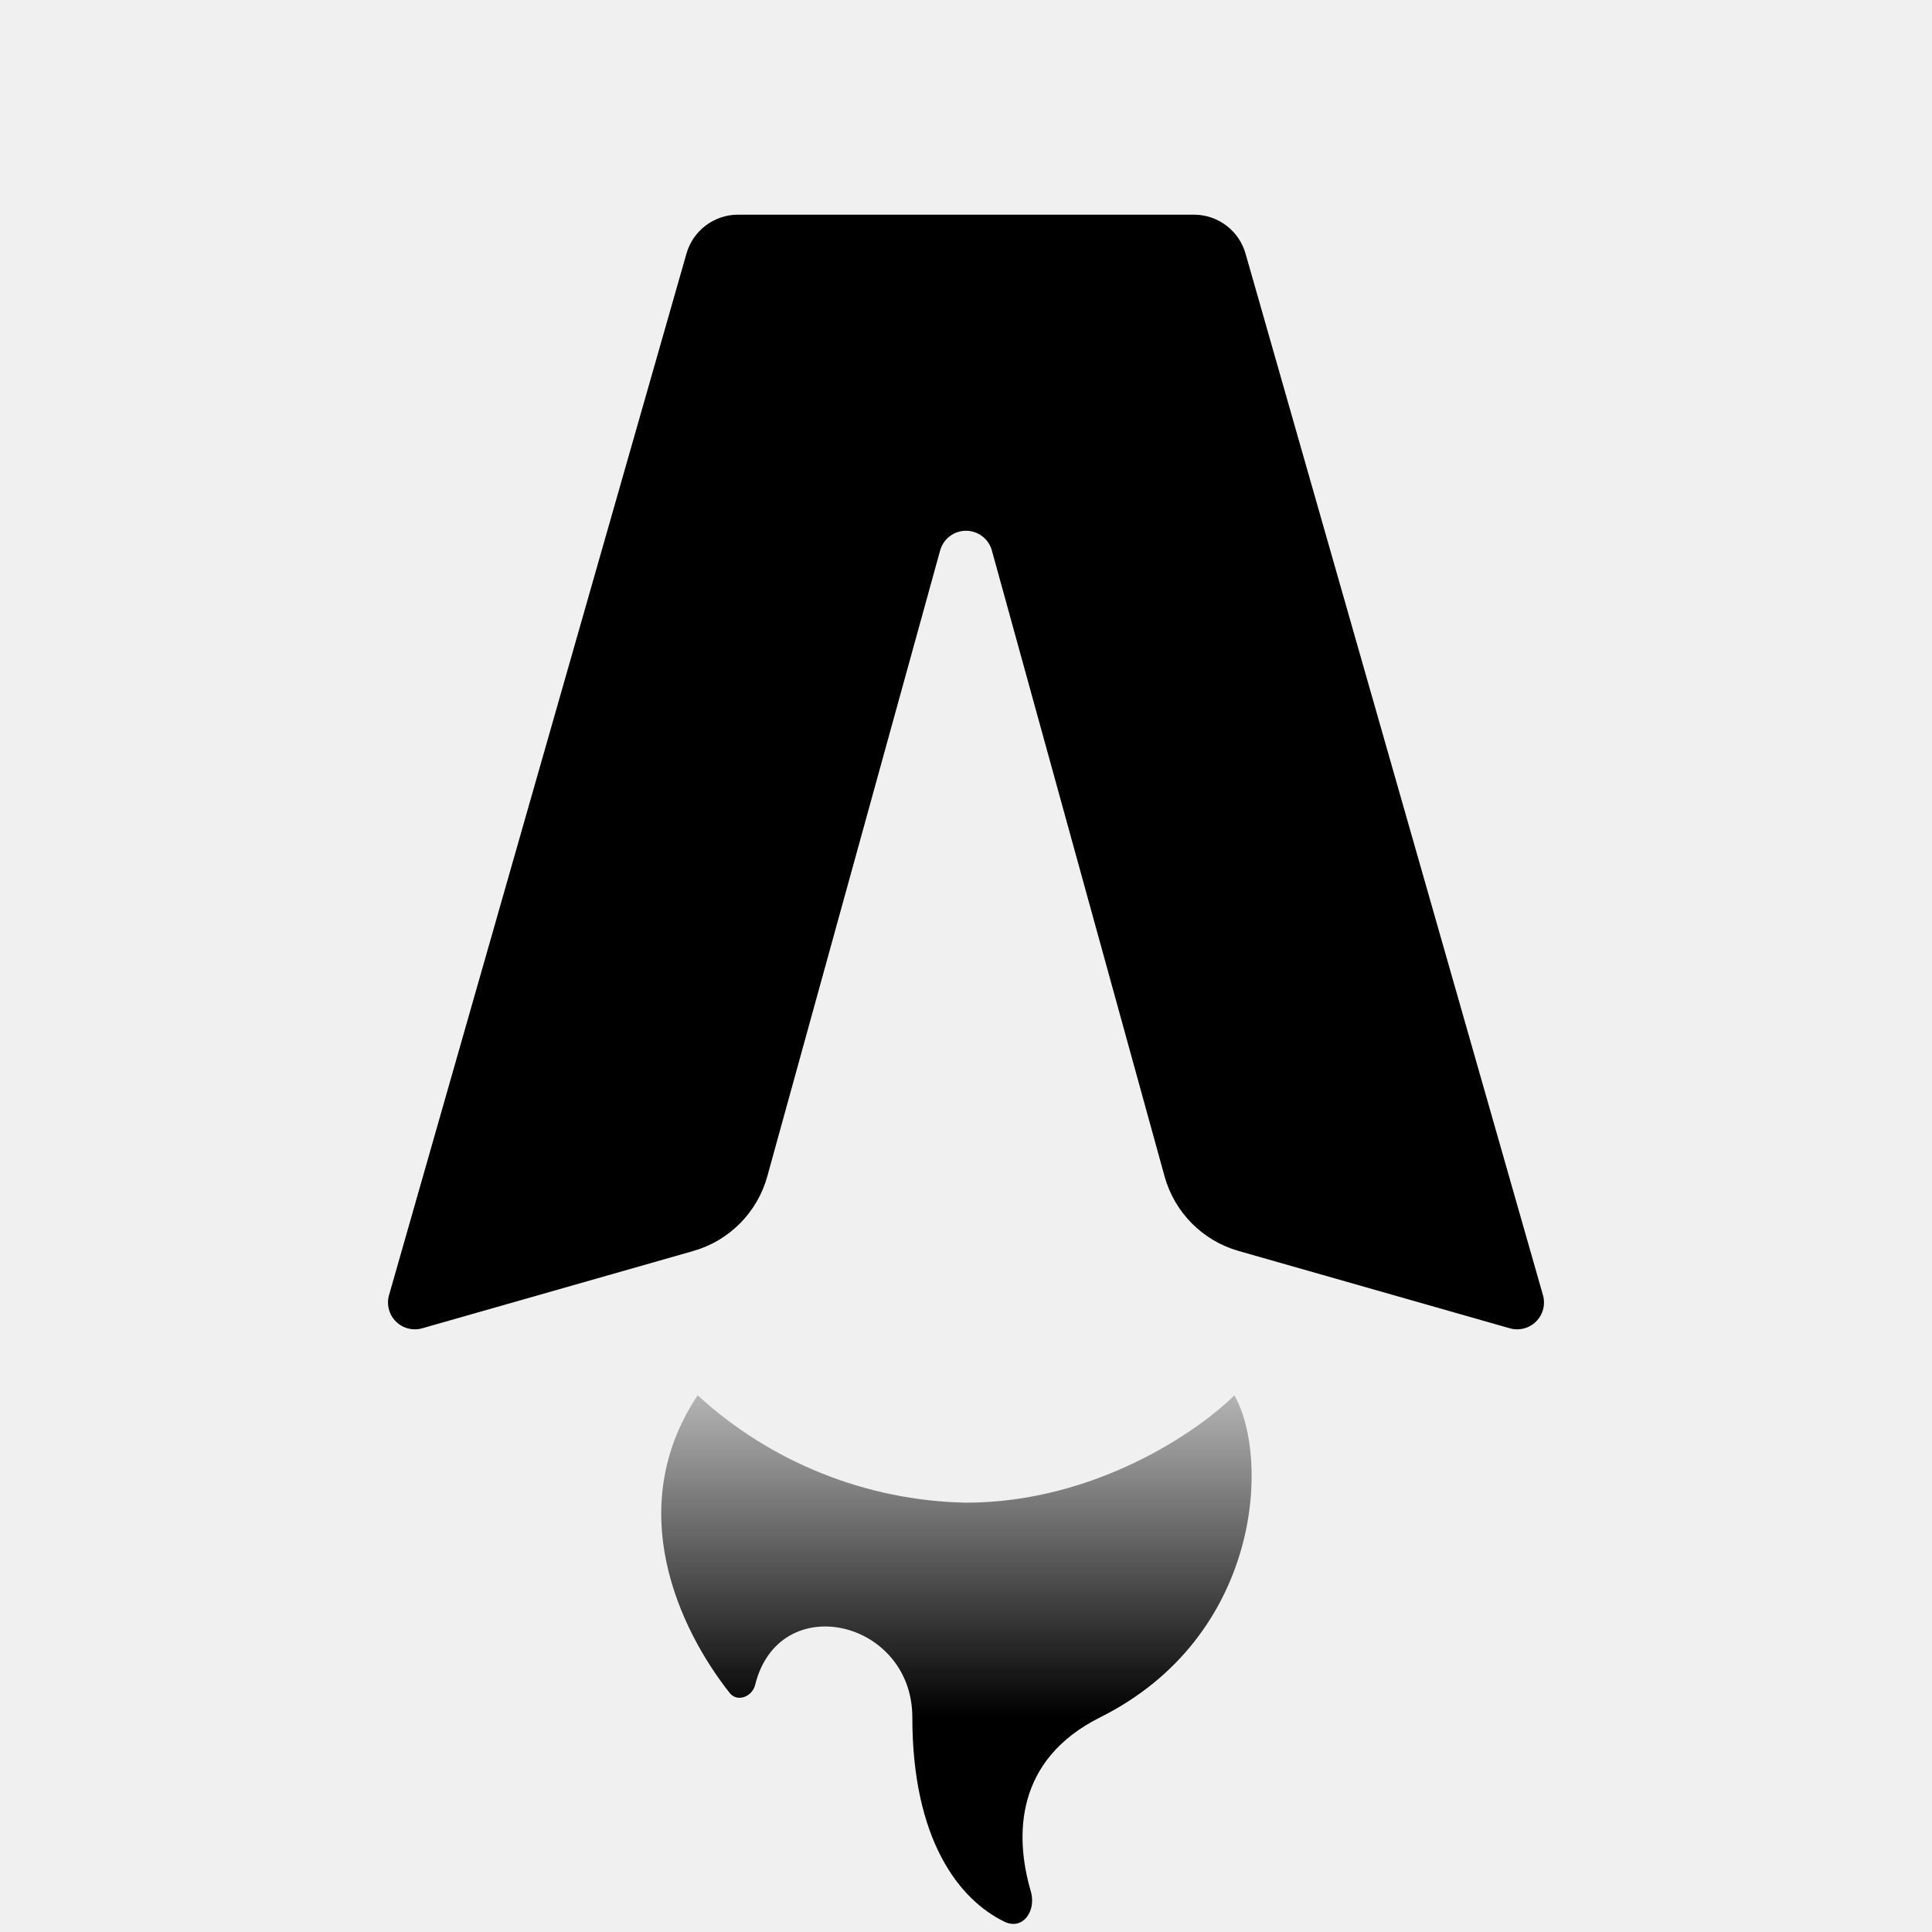
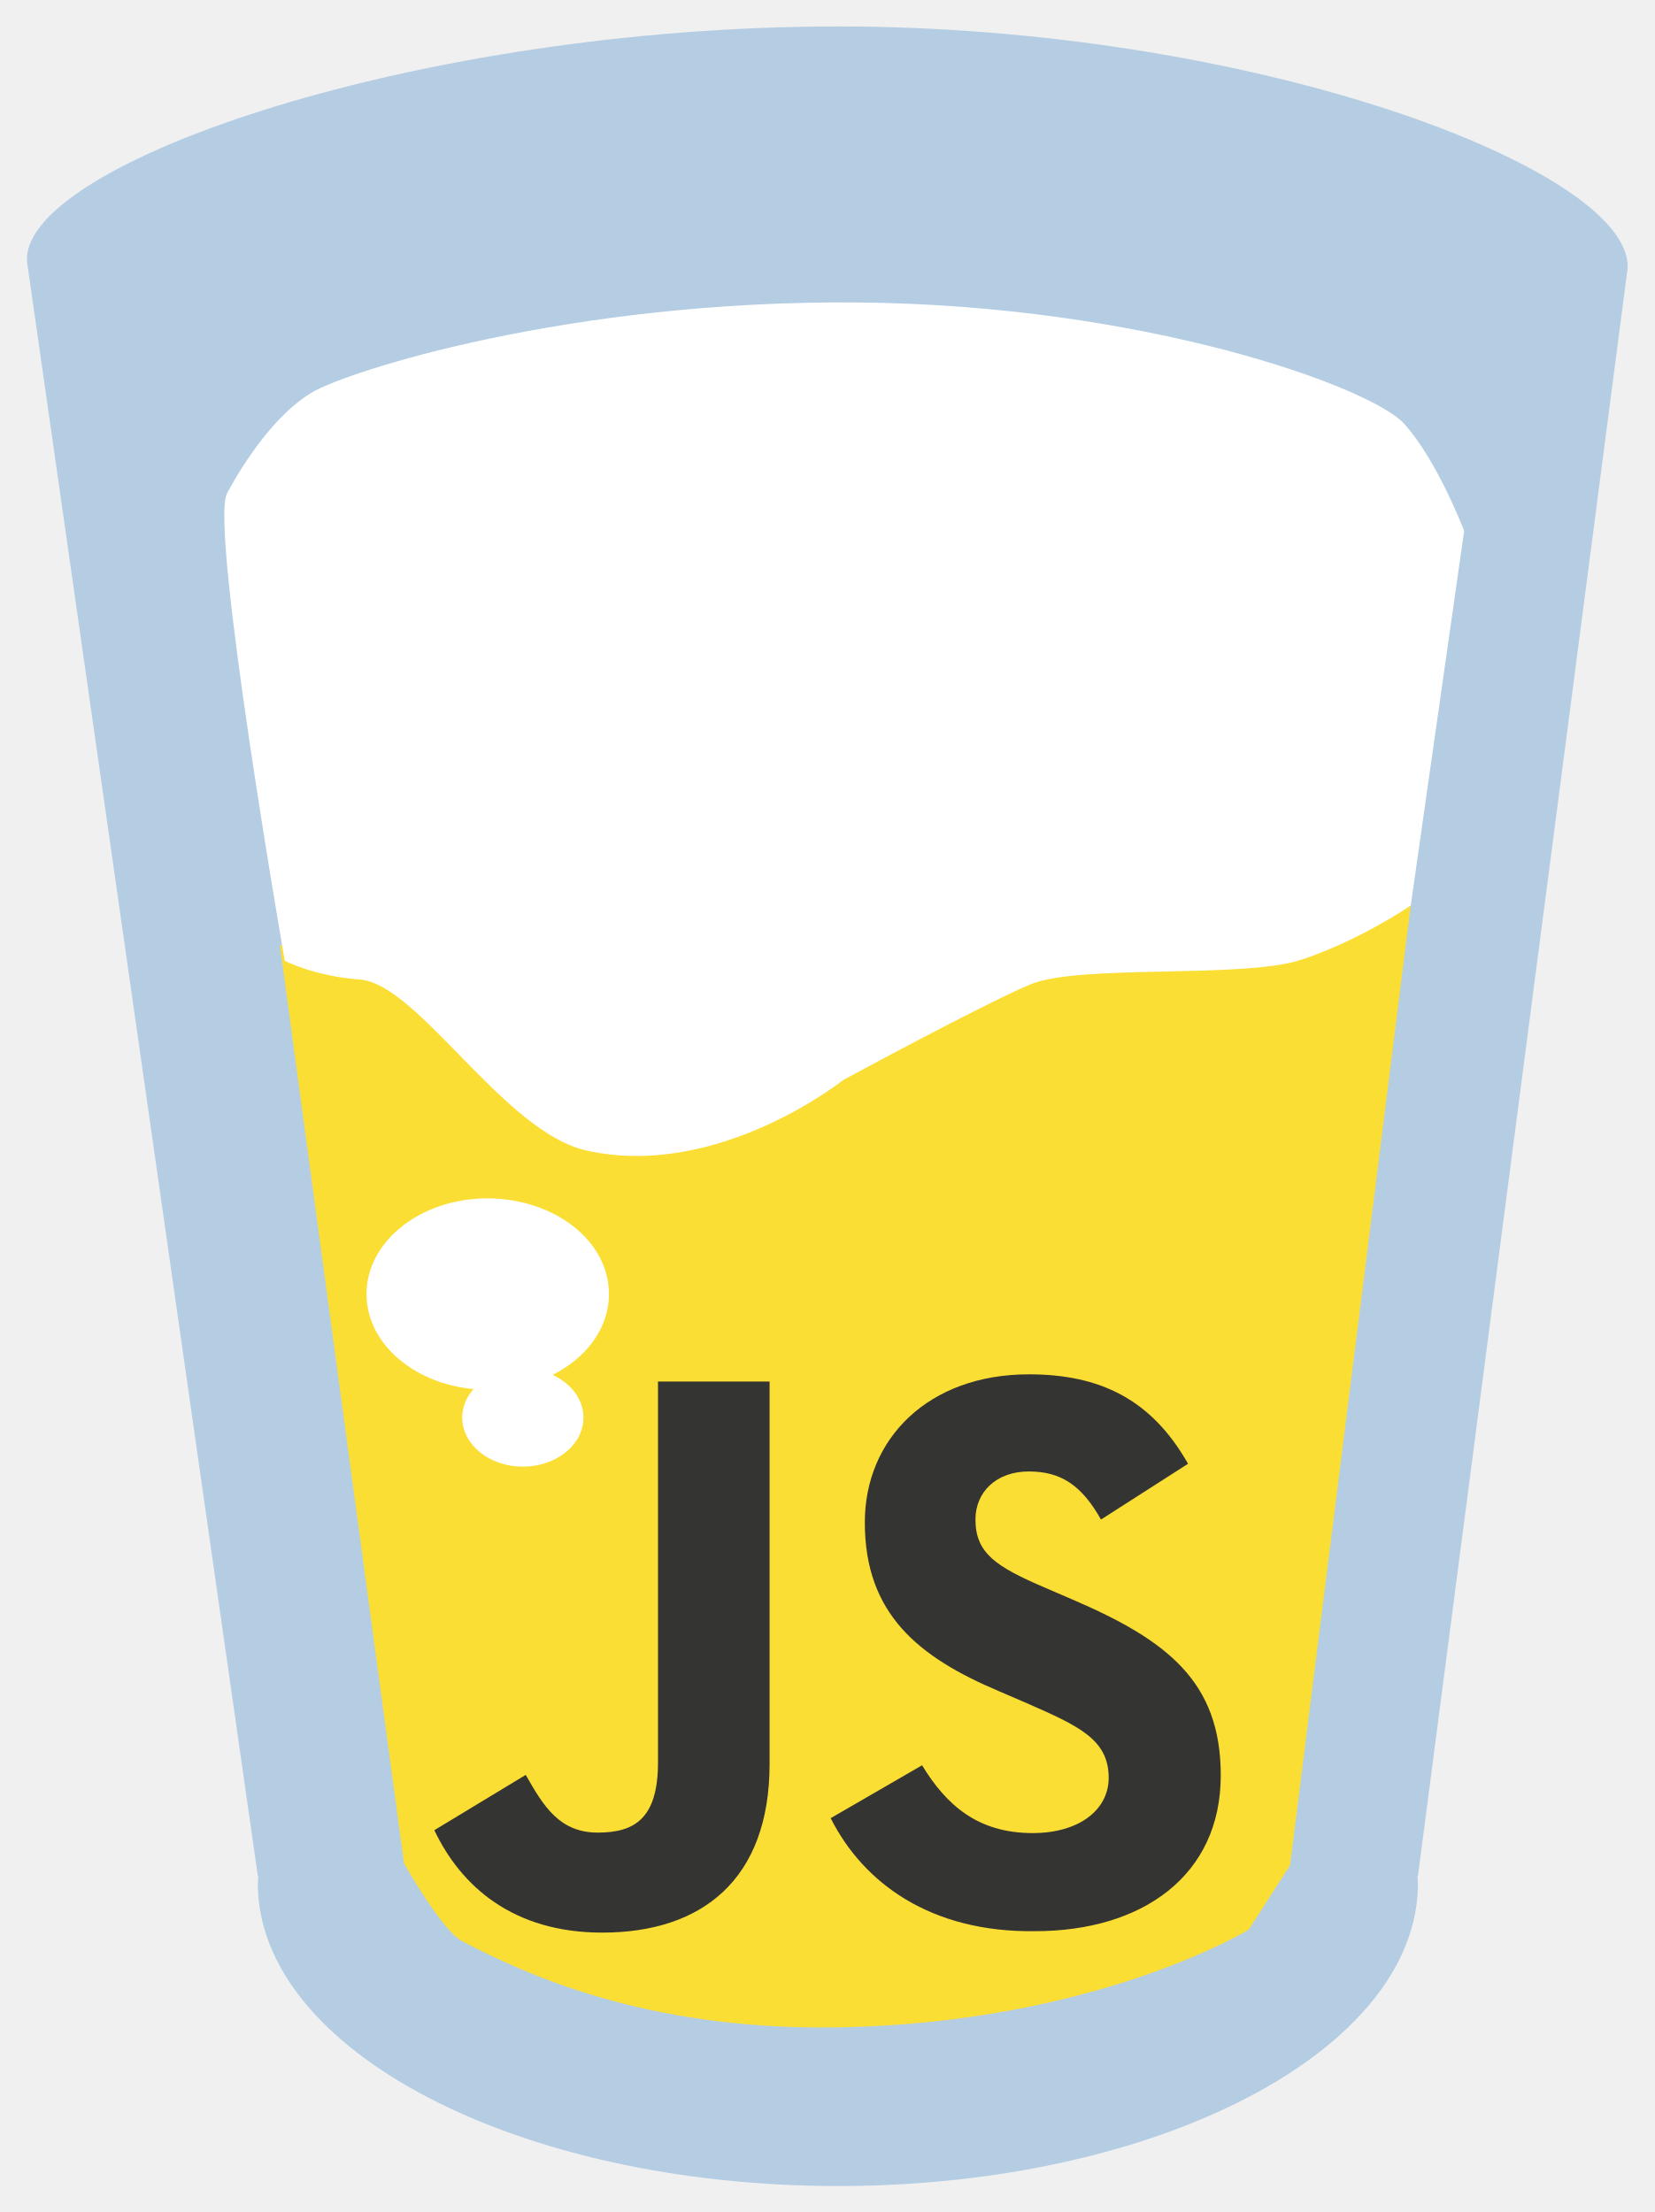
- <svg xmlns="http://www.w3.org/2000/svg" fill="none" viewBox="0 0 36 36">
-   <path fill="#000" d="M22.25 4h-8.5a1 1 0 0 0-.96.73l-5.54 19.4a.5.5 0 0 0 .62.62l5.05-1.44a2 2 0 0 0 1.38-1.4l3.22-11.66a.5.5 0 0 1 .96 0l3.22 11.67a2 2 0 0 0 1.38 1.39l5.05 1.44a.5.5 0 0 0 .62-.62l-5.54-19.4a1 1 0 0 0-.96-.73Z" />
-   <path fill="url(#gradient)" d="M18 28a7.63 7.63 0 0 1-5-2c-1.4 2.1-.35 4.35.6 5.55.14.17.41.07.47-.15.44-1.8 2.93-1.22 2.93.6 0 2.28.87 3.4 1.72 3.81.34.16.59-.2.49-.56-.31-1.05-.29-2.46 1.29-3.25 3-1.5 3.17-4.83 2.5-6-.67.67-2.6 2-5 2Z" />
-   <defs>
-     <linearGradient id="gradient" x1="16" x2="16" y1="32" y2="24" gradientUnits="userSpaceOnUse">
-       <stop stop-color="#000" />
-       <stop offset="1" stop-color="#000" stop-opacity="0" />
-     </linearGradient>
-   </defs>
-   <style>
-     @media (prefers-color-scheme:dark){:root{filter:invert(100%)}}
-   </style>
+ <svg xmlns="http://www.w3.org/2000/svg" version="1.1" id="Layer_1" x="0px" y="0px" viewBox="0 0 344 460" enable-background="new 0 0 344 460" xml:space="preserve">
+   <g>
+     <g>
+       <path fill="#B5CDE3" d="M338.2,57.2c0.1-0.6,0.2-1.2,0.2-1.8c0-20.3-77.5-49.9-164.2-49.9C87.5,5.5,5.6,33.6,5.6,53.9    c0,0.6,0.1,1.2,0.2,1.8l47.8,334.4h0.1c0,0.5-0.1,1-0.1,1.5c0,34.8,54,63,120.6,63c66.6,0,120.6-28.2,120.6-63    c0-0.5-0.1-1-0.1-1.5h0.1L338.2,57.2z" />
+       <path fill="#FBDE34" d="M58.2,196.6L84,387.5c0,0,7.8,13.9,12.1,16.2c12.9,6.7,38.1,18.6,78.2,17.9c53.5-0.9,85.3-20.3,85.3-20.3    l8.6-13.4l25.1-199.6L58.2,196.6z" />
+       <path fill="#FFFFFF" d="M47.2,102.6c3.7-6.9,10.1-16.4,17.5-20.9c7.4-4.5,53.6-19.3,113.5-18.8C238,63.4,285,80.5,291.9,88.1    c6.9,7.6,12.5,22.3,12.5,22.3l-11.1,77.9c0,0-10.6,7.3-22.8,11.3c-12.2,4-46.4,0.8-56.5,5.2c-10.1,4.3-38.7,19.8-38.7,19.8    s-25.9,20.7-53.2,14.7c-17.3-3.7-35.1-34.7-47.3-35.6c-9.5-0.7-15.6-3.9-15.6-3.9S43.5,109.5,47.2,102.6z" />
+       <path fill="#FFFFFF" d="M126.6,269.1c0,11-11.3,19.9-25.2,19.9c-13.9,0-25.2-8.9-25.2-19.9c0-11,11.3-19.9,25.2-19.9    C115.4,249.3,126.6,258.1,126.6,269.1z" />
+       <path fill="#FFFFFF" d="M121.3,294.8c0,5.6-5.6,10.2-12.6,10.2c-7,0-12.6-4.6-12.6-10.2c0-5.6,5.6-10.2,12.6-10.2    C115.7,284.6,121.3,289.2,121.3,294.8z" />
+     </g>
+     <g>
+       <path fill="#343433" d="M90.3,380.6l19-11.5c3.7,6.5,7,12,15,12c7.7,0,12.5-3,12.5-14.6v-79.2H160v79.5    c0,24.1-14.1,35.1-34.8,35.1C106.6,401.9,95.8,392.2,90.3,380.6" />
+       <path fill="#343433" d="M172.7,378.1l19-11c5,8.2,11.5,14.1,23,14.1c9.6,0,15.8-4.8,15.8-11.5c0-8-6.3-10.8-17-15.5l-5.8-2.5    c-16.8-7.1-27.9-16.1-27.9-35.1c0-17.5,13.3-30.8,34.1-30.8c14.8,0,25.5,5.2,33.1,18.6l-18.1,11.6c-4-7.1-8.3-10-15-10    c-6.8,0-11.1,4.3-11.1,10c0,7,4.3,9.8,14.3,14.1l5.8,2.5c19.8,8.5,30.9,17.1,30.9,36.6c0,21-16.5,32.4-38.6,32.4    C193.5,401.9,179.5,391.6,172.7,378.1" />
+     </g>
+   </g>
</svg>
